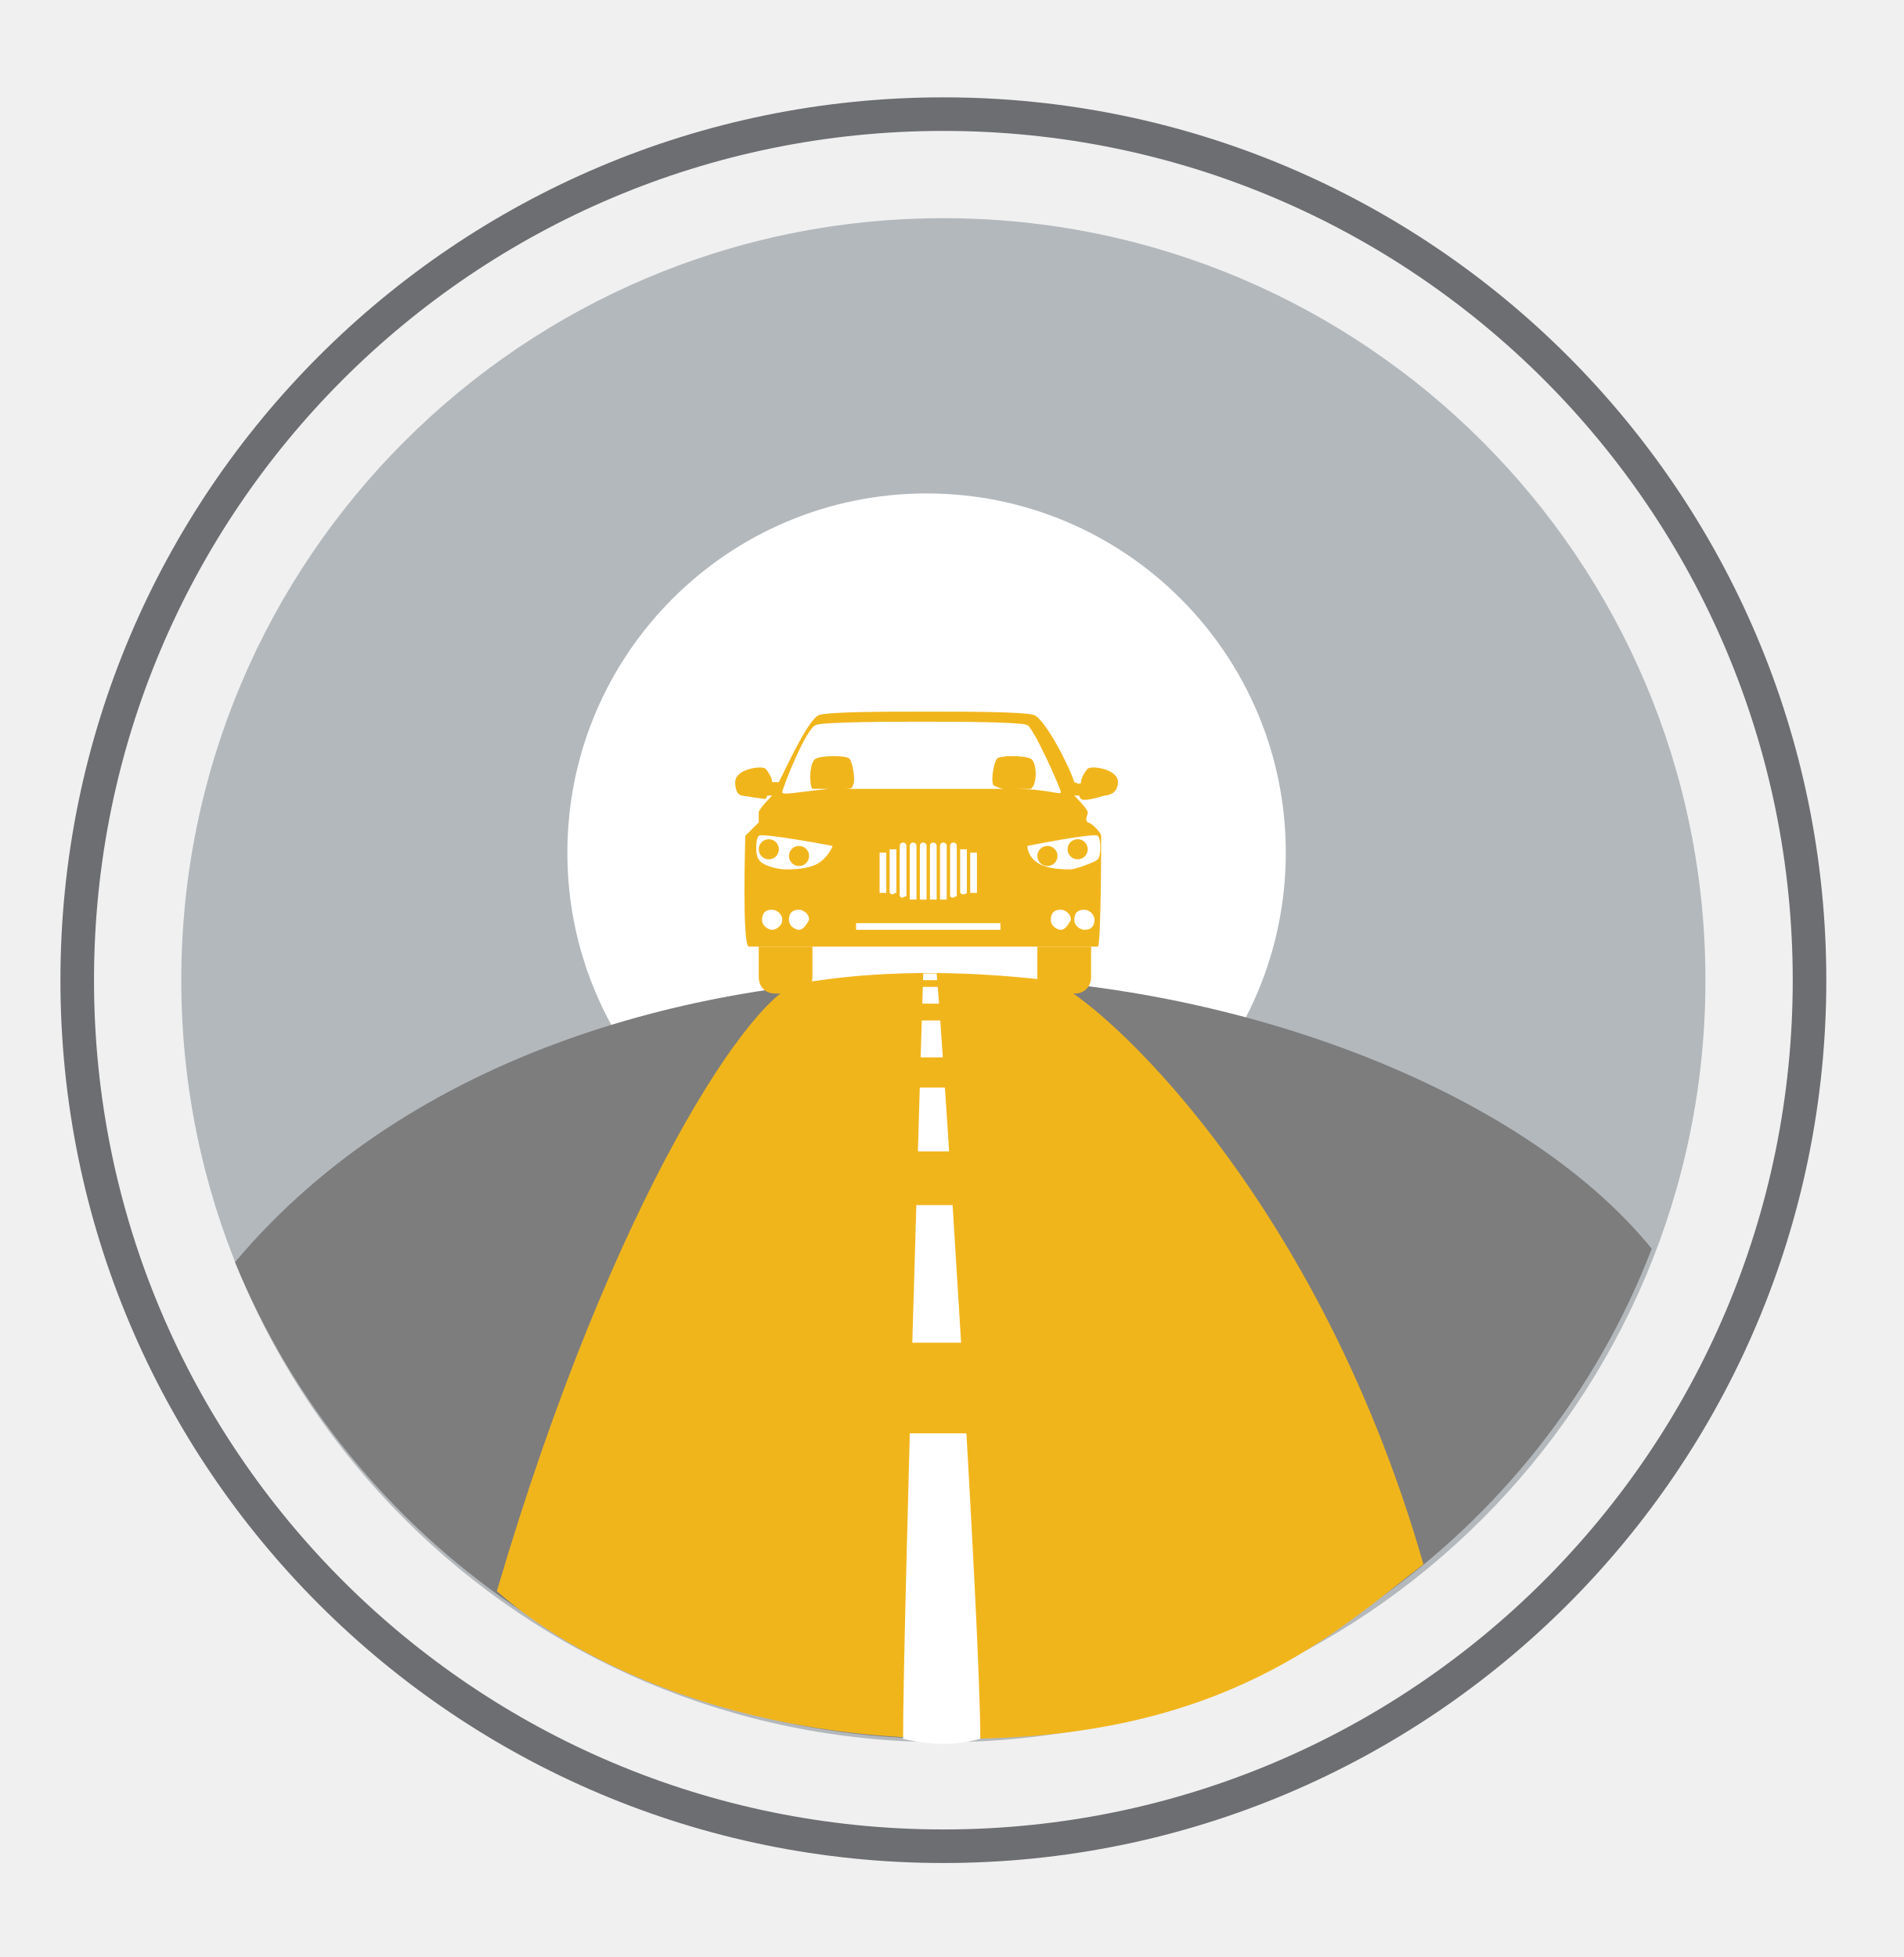
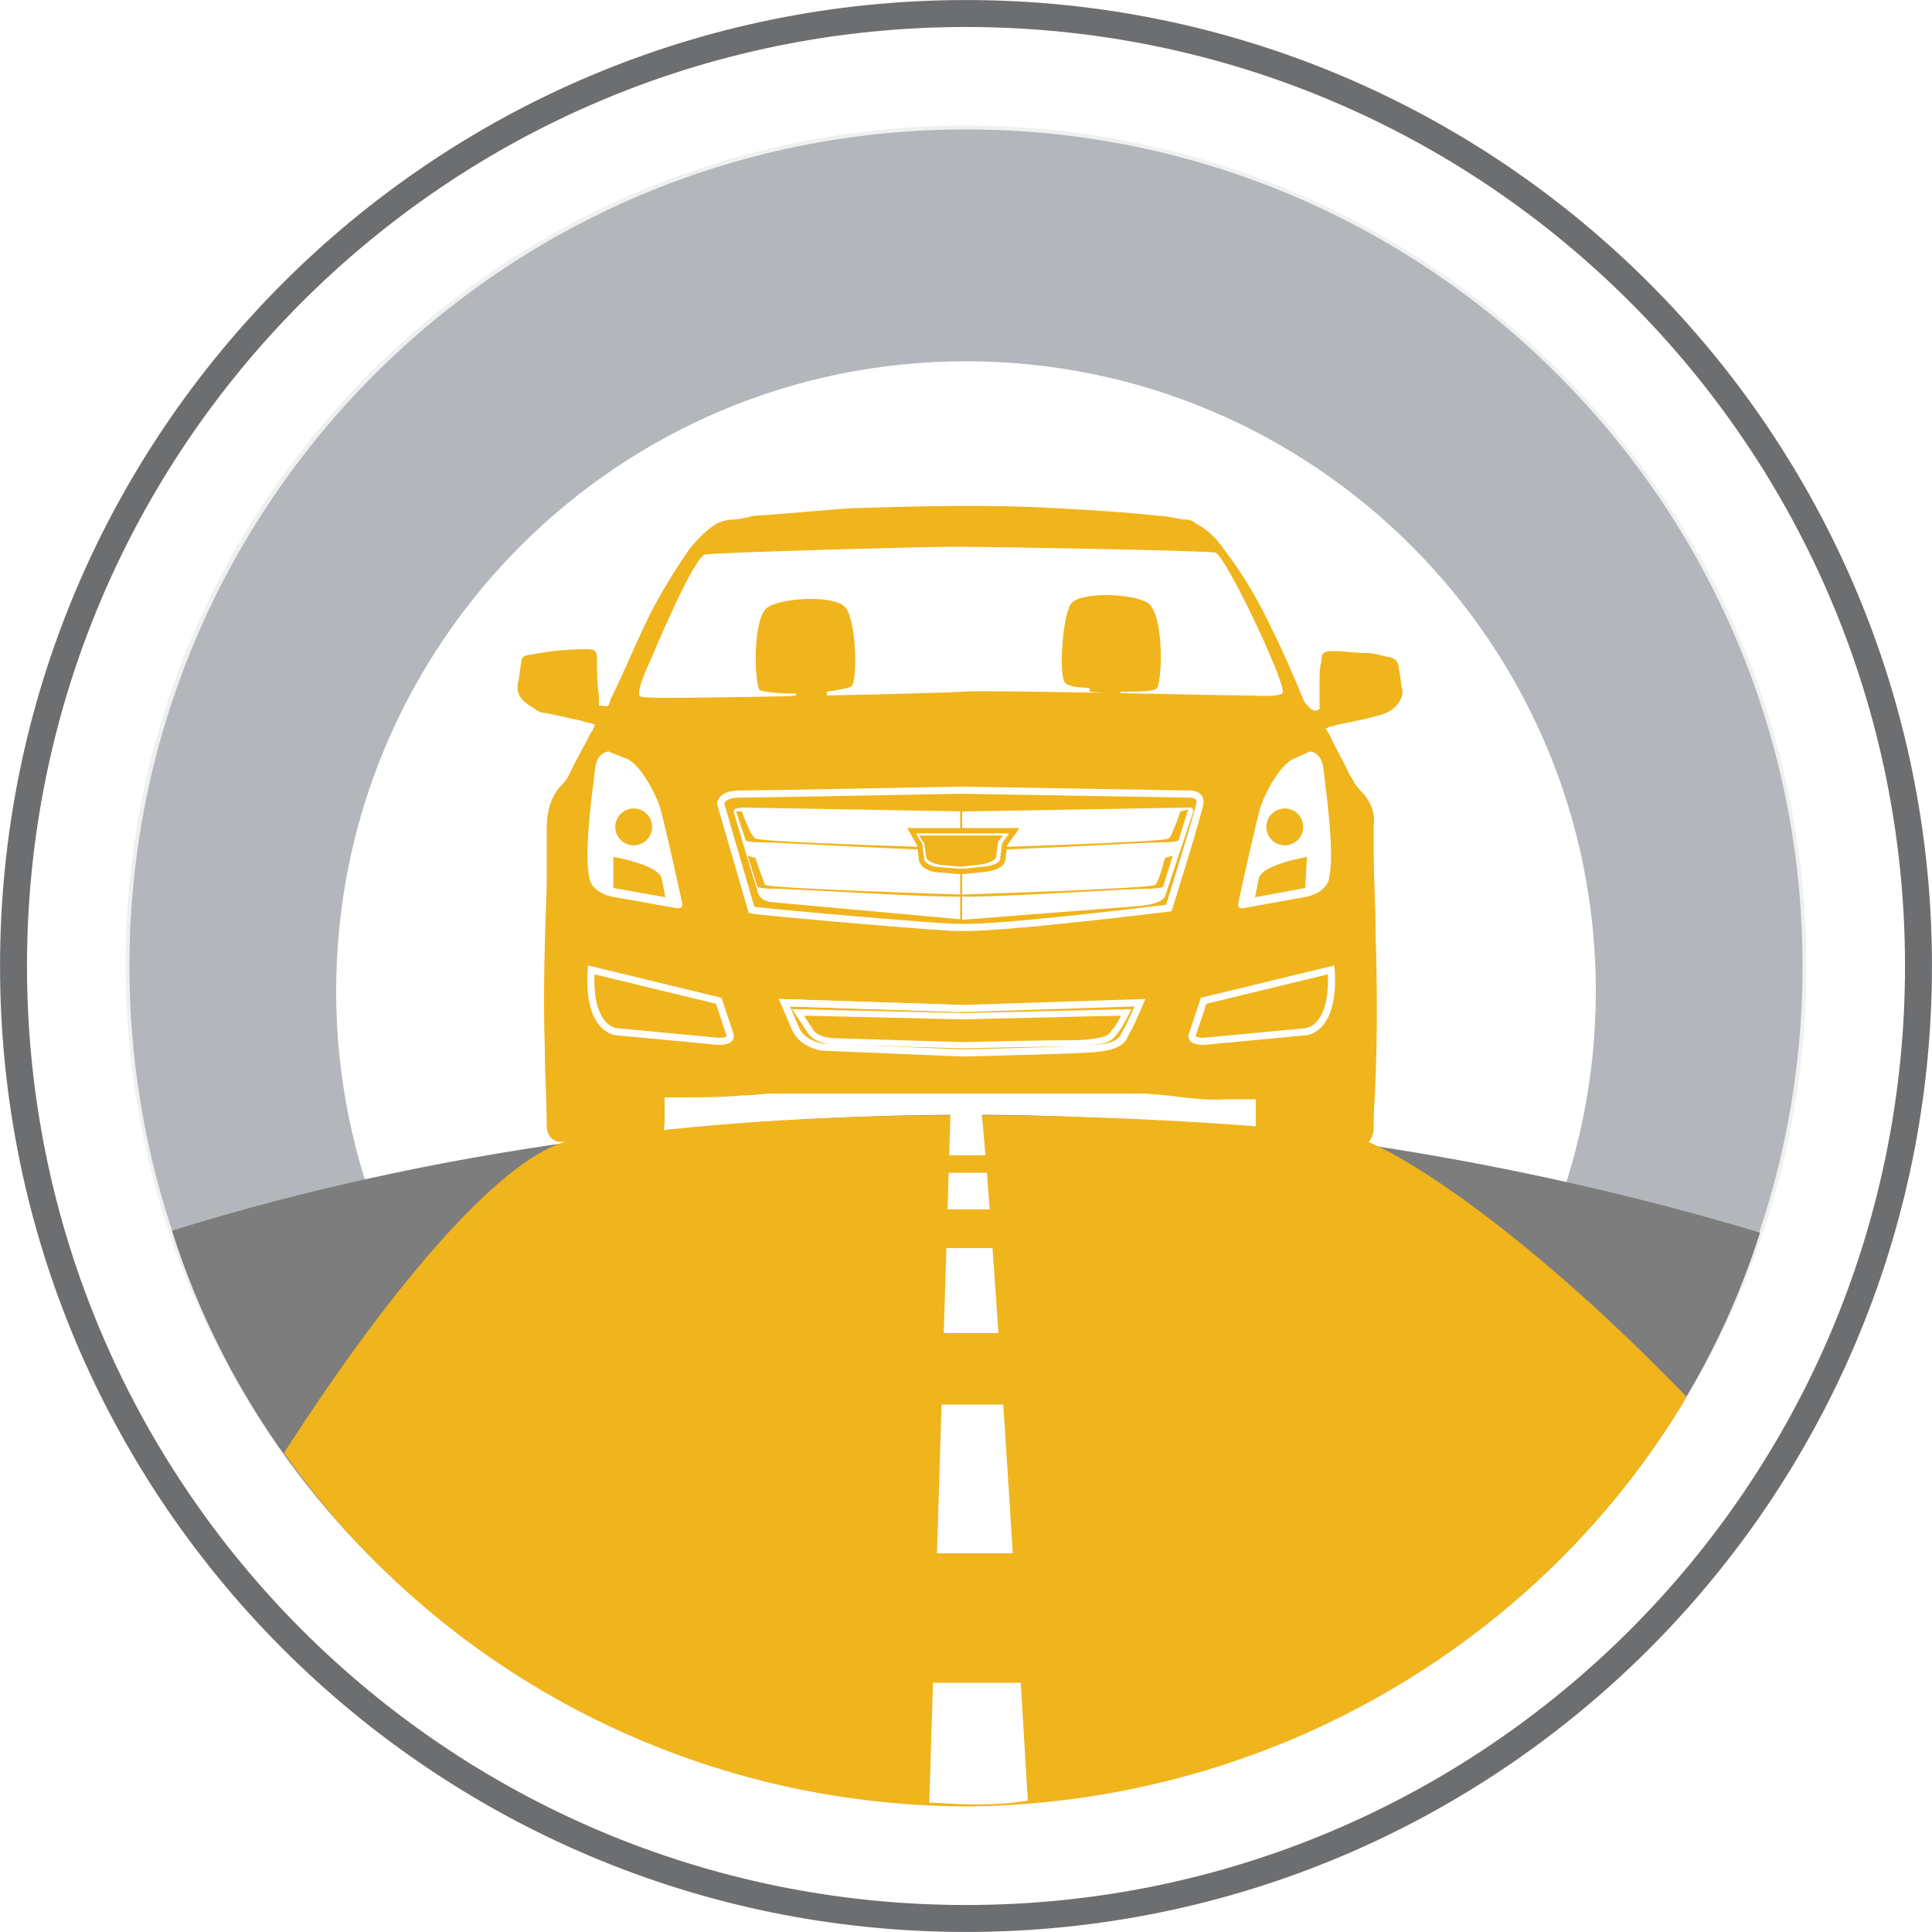
- <svg xmlns="http://www.w3.org/2000/svg" xmlns:xlink="http://www.w3.org/1999/xlink" version="1.1" x="0px" y="0px" viewBox="0 0 56.7 58.3" enable-background="new 0 0 56.7 58.3" xml:space="preserve">
-   <g id="Layer_1" display="none">
-     <g display="inline">
+ <svg xmlns="http://www.w3.org/2000/svg" version="1.1" x="0px" y="0px" viewBox="0 0 100 100" enable-background="new 0 0 100 100" xml:space="preserve">
+   <g id="corner_path">
+     <path fill="#FFFFFF" d="M0,0v100h100V0H0z M50,100C22.4,100,0,77.6,0,50C0,22.4,22.4,0,50,0c27.6,0,50,22.4,50,50S77.6,100,50,100z   " />
+   </g>
+   <g id="our_commitment">
+     <g>
+       <circle id="Path" class="grey_circle" fill="#B3B7BB" cx="50" cy="50" r="43.3" />
+       <path id="white_circle_3_" fill="#FFFFFF" d="M50,1.3C23.1,1.3,1.3,23.1,1.3,50c0,26.9,21.8,48.7,48.7,48.7    C77,98.6,98.8,76.9,98.8,50C98.8,23.1,77,1.3,50,1.3z M50,93.4C26,93.4,6.5,74,6.5,49.9C6.5,25.9,26,6.5,50,6.5    s43.5,19.5,43.5,43.5C93.5,74,74,93.4,50,93.4z" />
+       <circle class="out_circle" id="Outer_Stroke_3_" fill="none" stroke="#6D6E70" stroke-width="1.394" stroke-miterlimit="10" cx="50" cy="50" r="49.3" />
      <g>
-         <circle fill="#B3B8BC" cx="28.3" cy="29.3" r="22.7" />
-       </g>
-       <circle fill="none" stroke="#6D6E71" stroke-miterlimit="10" cx="28.3" cy="29.3" r="25.8" />
-       <g>
-         <g>
-           <defs>
-             <circle id="SVGID_1_" cx="28.3" cy="29.3" r="22.7" />
-           </defs>
-           <clipPath id="SVGID_2_">
-             <use xlink:href="#SVGID_1_" overflow="visible" />
-           </clipPath>
-           <path clip-path="url(#SVGID_2_)" fill="#898989" d="M35.2,16.7l18.4,10.8c0,0-3.6,21.3-4.5,20.8C48.2,47.9,38,53.4,38,53.4h-8.8      l2.7-35.1L35.2,16.7z" />
+         <path id="sun" fill="#FFFFFF" d="M82.6,51.3c0,18-14.6,32.6-32.6,32.6S17.4,69.3,17.4,51.3c0-18,14.6-32.6,32.6-32.6     S82.6,33.3,82.6,51.3" />
+         <path id="dark_grey" fill="#7D7D7D" d="M91.1,63.8c-13-3.9-27.1-6.1-40.9-6.1c-13.2,0-27.5,1.7-41.3,6     c5.4,17.1,21.8,29.6,41.1,29.6C69.4,93.3,85.7,80.8,91.1,63.8z" />
+         <path id="road" fill="#F0B41C" d="M87.3,72.3c-8.6-8.9-15.7-13.4-17.8-13.6c-12.6-1.3-28.1-1.4-39,0.3l-0.8,0     c-2.9,0.4-8.3,5.8-15,16.2c7.7,11,20.7,18.3,35.5,18.3C66,93.3,79.9,84.8,87.3,72.3z" />
+         <g id="road_lines">
+           <path fill="#FFFFFF" d="M49.2,57.5c0,0-0.5,16.5-1.1,35.8c1.9,0.1,3.2,0.2,5.1-0.1c-1-17-2-31.9-2.4-35.7      C50.2,57.4,49.2,57.5,49.2,57.5" />
+           <rect x="46.2" y="80.4" fill="#F0B41C" width="8.5" height="6.7" />
+           <rect x="46.2" y="69" fill="#F0B41C" width="8.5" height="3.7" />
+           <rect x="46.2" y="62.6" fill="#F0B41C" width="8.5" height="2" />
+           <rect x="46.2" y="59.8" fill="#F0B41C" width="8.5" height="0.9" />
        </g>
-         <g>
-           <defs>
-             <circle id="SVGID_3_" cx="28.3" cy="29.3" r="22.7" />
-           </defs>
-           <clipPath id="SVGID_4_">
-             <use xlink:href="#SVGID_3_" overflow="visible" />
-           </clipPath>
-           <g clip-path="url(#SVGID_4_)">
-             <path fill-rule="evenodd" clip-rule="evenodd" fill="#F1B51C" d="M28.3,15.6c-4.6,0-8.3,1.1-8.3,2.4v42.5h16.5V18       C36.6,16.7,32.9,15.6,28.3,15.6z" />
-             <g>
-               <defs>
-                 <path id="SVGID_5_" d="M34.5,79.9C22.2,70.1,9.9,62.3-2.2,56.4C3.4,47.2,9,38.4,14.7,30C27,37.7,39.3,47.3,51.3,58.9         C45.8,65.5,40.1,72.4,34.5,79.9z" />
-               </defs>
-               <clipPath id="SVGID_6_">
-                 <use xlink:href="#SVGID_5_" overflow="visible" />
-               </clipPath>
-               <path clip-path="url(#SVGID_6_)" fill-rule="evenodd" clip-rule="evenodd" fill="#CC992B" d="M28.3,19.2        c-4.6,0-8.3,1.1-8.3,2.4V64h16.5V21.5C36.6,20.2,32.9,19.2,28.3,19.2z" />
-             </g>
-             <path fill="#FFFFFF" d="M36.6,40.3c-1.6-1.1-4.9-1.6-8.3-1.6c-3.3,0-6.7,0.5-8.2,1.6v1.4h0c0-0.8,3.2-2,8.2-2s8.2,1.2,8.2,2h0       V40.3z" />
-             <g>
-               <path fill-rule="evenodd" clip-rule="evenodd" fill="#FFFFFF" d="M23,20.1c0,3.4,0,6.8,0,10.2c3.5-0.8,7.2-0.8,10.7,0        c0-3.4,0-6.8,0-10.2C30.1,19.2,26.5,19.2,23,20.1L23,20.1z M25.4,24.3c0-0.4,0-0.8,0-1.2c0-1.2,0.6-1.5,1.2-1.6        c0.6,0,1.2,0.1,1.2,0.9c0,0.2,0,0.4,0,0.5c-0.2,0-0.5,0-0.7,0c0-0.1,0-0.2,0-0.4c0-0.4-0.1-0.5-0.5-0.5        c-0.5,0-0.5,0.8-0.5,1.2c0,0.4,0,0.8,0,1.2c0,0.6,0,1,0.5,0.9c0.3,0,0.5-0.1,0.5-0.5c0-0.3,0-0.5,0-0.8c-0.2,0-0.3,0-0.5,0        c0-0.2,0-0.4,0-0.6c0.4,0,0.8,0,1.2-0.1c0,0.9,0,1.7,0,2.6c-0.2,0-0.4,0-0.7,0c0-0.1,0-0.2,0-0.3c-0.1,0.2-0.5,0.3-0.7,0.4        C25.3,26.3,25.4,25.6,25.4,24.3L25.4,24.3z M31.3,27.8c-2-0.3-3.9-0.3-5.9,0c0-0.4,0-0.8,0-1.2c2-0.3,3.9-0.2,5.9,0        C31.3,27,31.3,27.4,31.3,27.8L31.3,27.8z M31.3,26.3c-0.2,0-0.5-0.1-0.7-0.1c0-1,0-2,0-3c-0.2,1-0.4,2-0.6,3        c-0.2,0-0.4,0-0.6,0c-0.2-1-0.4-2-0.6-3c0,1,0,2,0,3c-0.2,0-0.5,0-0.7,0c0-1.5,0-3,0-4.5c0.3,0,0.6,0,0.9,0c0.2,1,0.4,2,0.6,3        c0.2-1,0.4-2,0.6-2.9c0.3,0,0.6,0.1,0.9,0.1C31.3,23.3,31.3,24.8,31.3,26.3L31.3,26.3z" />
-             </g>
-           </g>
-         </g>
-       </g>
-       <g>
-         <circle fill="#B3B8BC" cx="28.3" cy="29.3" r="22.7" />
-       </g>
-       <circle fill="none" stroke="#6D6E71" stroke-miterlimit="10" cx="28.3" cy="29.3" r="25.8" />
-       <g>
-         <g>
-           <defs>
-             <circle id="SVGID_7_" cx="28.3" cy="29.3" r="22.7" />
-           </defs>
-           <clipPath id="SVGID_8_">
-             <use xlink:href="#SVGID_7_" overflow="visible" />
-           </clipPath>
-           <path clip-path="url(#SVGID_8_)" fill="#898989" d="M35.2,16.7l18.4,10.8c0,0-3.6,21.3-4.5,20.8C48.2,47.9,38,53.4,38,53.4h-8.8      l2.7-35.1L35.2,16.7z" />
-         </g>
-         <g>
-           <defs>
-             <circle id="SVGID_9_" cx="28.3" cy="29.3" r="22.7" />
-           </defs>
-           <clipPath id="SVGID_10_">
-             <use xlink:href="#SVGID_9_" overflow="visible" />
-           </clipPath>
-           <g clip-path="url(#SVGID_10_)">
-             <path fill-rule="evenodd" clip-rule="evenodd" fill="#F1B51C" d="M28.3,15.6c-4.6,0-8.3,1.1-8.3,2.4v42.5h16.5V18       C36.6,16.7,32.9,15.6,28.3,15.6z" />
-             <g>
-               <defs>
-                 <path id="SVGID_11_" d="M34.5,79.9C22.2,70.1,9.9,62.3-2.2,56.4C3.4,47.2,9,38.4,14.7,30C27,37.7,39.3,47.3,51.3,58.9         C45.8,65.5,40.1,72.4,34.5,79.9z" />
-               </defs>
-               <clipPath id="SVGID_12_">
-                 <use xlink:href="#SVGID_11_" overflow="visible" />
-               </clipPath>
-               <path clip-path="url(#SVGID_12_)" fill-rule="evenodd" clip-rule="evenodd" fill="#CC992B" d="M28.3,19.2        c-4.6,0-8.3,1.1-8.3,2.4V64h16.5V21.5C36.6,20.2,32.9,19.2,28.3,19.2z" />
-             </g>
-             <path fill="#FFFFFF" d="M36.6,40.3c-1.6-1.1-4.9-1.6-8.3-1.6c-3.3,0-6.7,0.5-8.2,1.6v1.4h0c0-0.8,3.2-2,8.2-2s8.2,1.2,8.2,2h0       V40.3z" />
-             <g>
-               <path fill-rule="evenodd" clip-rule="evenodd" fill="#FFFFFF" d="M23,20.1c0,3.4,0,6.8,0,10.2c3.5-0.8,7.2-0.8,10.7,0        c0-3.4,0-6.8,0-10.2C30.1,19.2,26.5,19.2,23,20.1L23,20.1z M25.4,24.3c0-0.4,0-0.8,0-1.2c0-1.2,0.6-1.5,1.2-1.6        c0.6,0,1.2,0.1,1.2,0.9c0,0.2,0,0.4,0,0.5c-0.2,0-0.5,0-0.7,0c0-0.1,0-0.2,0-0.4c0-0.4-0.1-0.5-0.5-0.5        c-0.5,0-0.5,0.8-0.5,1.2c0,0.4,0,0.8,0,1.2c0,0.6,0,1,0.5,0.9c0.3,0,0.5-0.1,0.5-0.5c0-0.3,0-0.5,0-0.8c-0.2,0-0.3,0-0.5,0        c0-0.2,0-0.4,0-0.6c0.4,0,0.8,0,1.2-0.1c0,0.9,0,1.7,0,2.6c-0.2,0-0.4,0-0.7,0c0-0.1,0-0.2,0-0.3c-0.1,0.2-0.5,0.3-0.7,0.4        C25.3,26.3,25.4,25.6,25.4,24.3L25.4,24.3z M31.3,27.8c-2-0.3-3.9-0.3-5.9,0c0-0.4,0-0.8,0-1.2c2-0.3,3.9-0.2,5.9,0        C31.3,27,31.3,27.4,31.3,27.8L31.3,27.8z M31.3,26.3c-0.2,0-0.5-0.1-0.7-0.1c0-1,0-2,0-3c-0.2,1-0.4,2-0.6,3        c-0.2,0-0.4,0-0.6,0c-0.2-1-0.4-2-0.6-3c0,1,0,2,0,3c-0.2,0-0.5,0-0.7,0c0-1.5,0-3,0-4.5c0.3,0,0.6,0,0.9,0c0.2,1,0.4,2,0.6,3        c0.2-1,0.4-2,0.6-2.9c0.3,0,0.6,0.1,0.9,0.1C31.3,23.3,31.3,24.8,31.3,26.3L31.3,26.3z" />
-             </g>
-           </g>
-         </g>
-       </g>
-     </g>
-   </g>
-   <g id="Layer_2" display="none">
-     <g display="inline">
-       <g>
-         <circle fill="#B3B8BC" cx="28.3" cy="29.2" r="22.7" />
-       </g>
-       <circle fill="none" stroke="#6D6E71" stroke-miterlimit="10" cx="28.3" cy="29.2" r="25.8" />
-       <g>
-         <g>
-           <defs>
-             <circle id="SVGID_13_" cx="28.3" cy="29.2" r="22.9" />
-           </defs>
-           <clipPath id="SVGID_14_">
-             <use xlink:href="#SVGID_13_" overflow="visible" />
-           </clipPath>
-           <polygon clip-path="url(#SVGID_14_)" fill="#8C9299" points="53.4,26.8 30.5,13.4 25.6,54.3 42.7,55.7 56.3,31.2     " />
-         </g>
-         <g>
-           <defs>
-             <circle id="SVGID_15_" cx="28.3" cy="29.2" r="22.9" />
-           </defs>
-           <clipPath id="SVGID_16_">
-             <use xlink:href="#SVGID_15_" overflow="visible" />
-           </clipPath>
-           <g clip-path="url(#SVGID_16_)">
-             <path fill="#F1B51C" d="M39.5,31.7l-5.3-2.4l0,0c-1.5-1.3-3.7-2.1-6.1-2.4h0c-2.3,0.5-4.1,1.2-5.5,2.3l0,0l-5.5,2.4l1,22.8       l3.8,0.1v16.9H27V53.6h2.9v17.8H35v-17l3.2-0.2L39.5,31.7z" />
-             <path fill="#F1B51C" d="M23.5,23.2h-0.7c-0.5,0-0.9-0.4-0.9-0.9v-1.5c0-0.5,0.4-0.9,0.9-0.9h0.7c0.5,0,0.9,0.4,0.9,0.9v1.5       C24.5,22.8,24,23.2,23.5,23.2z" />
-             <path fill="#F1B51C" d="M32.9,23.2h-0.7c-0.5,0-0.9-0.4-0.9-0.9v-1.5c0-0.5,0.4-0.9,0.9-0.9h0.7c0.5,0,0.9,0.4,0.9,0.9v1.5       C33.9,22.8,33.4,23.2,32.9,23.2z" />
-             <polygon fill="#FFFFFF" points="25.5,27.7 24.5,29.7 28,46.4 31.7,29.8 30.5,27.7      " />
-             <polygon fill="#CC992B" points="29.2,30.2 26.9,30.2 26,27.7 30.1,27.7      " />
-             <path fill="#F1B51C" d="M22.9,24.8v-5.1c0-2.4,2-4.4,4.4-4.4h1.1c2.4,0,4.4,2,4.4,4.4v5.1c0,1.2-2.5,4.2-5,4.2       C25.4,29,22.9,26,22.9,24.8z" />
-             <g>
-               <defs>
-                 <polygon id="SVGID_17_" points="25.5,27.7 24.5,29.7 28,46.4 31.7,29.8 30.5,27.7        " />
-               </defs>
-               <clipPath id="SVGID_18_">
-                 <use xlink:href="#SVGID_17_" overflow="visible" />
-               </clipPath>
-               <polygon clip-path="url(#SVGID_18_)" fill="#CC992B" points="29.5,46 28.1,47.2 26.6,46 27.1,30.8 29.1,30.8       " />
-             </g>
-             <path fill="#FFFFFF" d="M22.3,19.1c-0.1-0.3-0.7-1.6-0.4-2.9c0.4-1.7,1.7-1.2,1.7-1.2s0.3-1.7,2.1-1.8c0.7,0,4.9-1.2,6.9,2.1       c0.7,1.2,0.3,5,0.3,5s-0.7-2.1-1.6-2.2c-1.7-0.2-1.9,0.8-3.5,0.6c-1.7-0.2-3.2-1.9-3.2-1.9s-0.1,1.1-0.6,1.9       c-0.6,0.8-0.7,2.2-0.7,2.2L22.3,19.1z" />
-           </g>
-         </g>
-       </g>
-     </g>
-   </g>
-   <g id="Layer_3" display="none">
-     <g display="inline">
-       <g>
-         <circle fill="#B3B8BC" cx="28.1" cy="29.2" r="22.7" />
-       </g>
-       <circle fill="none" stroke="#6D6E71" stroke-miterlimit="10" cx="28.1" cy="29.2" r="25.8" />
-       <g>
-         <g>
-           <defs>
-             <circle id="SVGID_19_" cx="28.3" cy="29.2" r="22.7" />
-           </defs>
-           <clipPath id="SVGID_20_">
-             <use xlink:href="#SVGID_19_" overflow="visible" />
-           </clipPath>
-           <path clip-path="url(#SVGID_20_)" fill="#7D7D7D" d="M59,35.4c0,0-11.9-6.6-12.1-6.6s-32.8-2-32.8-2l1,7.4l31,18.2L59,35.4" />
-         </g>
-         <g>
-           <path fill="#F1B51C" d="M9.9,26.3c0,0-0.1,2.1-0.3,2.4C9.5,29,8.9,30,8.9,30.5c0,0.5,0.9,1.5,1.4,1.8c0.5,0.3,4.1,0.6,4.1,0.6      l28.9,0.6l4.8-0.6c0,0,0.3-3-1.1-4c-1.4-1-5.4-1.5-8-1.8s-5.2-2.3-7.6-3.1c-2.4-0.8-7.4-1.1-9.9-0.8s-7.1,2.4-8.3,2.7      S9.9,26.3,9.9,26.3z" />
-           <circle fill="#CC992B" cx="17" cy="32.6" r="2.8" />
-           <circle fill="#CC992B" cx="39.9" cy="32.6" r="2.8" />
-           <path fill="#FFFFFF" d="M21.8,24.4c0.9-0.2,3.9-1.3,8.5-0.2c1.6,0.4,3.7,1.6,3.7,1.6L33.1,27l-16-0.5      C17,26.5,20.9,24.6,21.8,24.4z" />
-           <rect x="25.1" y="23.4" transform="matrix(0.9595 -0.2816 0.2816 0.9595 -6.1232 8.2089)" fill="#F1B51C" width="0.9" height="4.1" />
-           <path fill="#FFFFFF" d="M44.3,28.5c0,0,2.2,0.1,2.6,0.8c0.4,0.7,0.5,0.8,0.5,0.8s-1.9-0.1-2.2-0.3      C44.7,29.7,44.3,28.5,44.3,28.5z" />
-           <circle fill="#FFFFFF" cx="17" cy="32.6" r="1.1" />
-           <circle fill="#FFFFFF" cx="39.9" cy="32.6" r="1.1" />
-           <line fill="none" stroke="#FFFFFF" stroke-width="0.202" stroke-linecap="round" stroke-miterlimit="10" x1="22.5" y1="31.9" x2="34.6" y2="32.3" />
-           <path fill="#FFFFFF" d="M10.4,27l-0.1,1.5h1.3c0,0,0.8-0.8,0.9-1C12.6,27.3,10.4,27,10.4,27z" />
-         </g>
-       </g>
-     </g>
-   </g>
-   <g id="Layer_4">
-     <g>
-       <g>
-         <circle fill="#B3B8BC" cx="28.1" cy="29.2" r="22.7" />
-       </g>
-       <circle fill="none" stroke="#6D6E71" stroke-miterlimit="10" cx="28.1" cy="29.2" r="25.8" />
-       <g>
-         <g>
-           <circle fill="#FFFFFF" cx="27.6" cy="25.4" r="10.7" />
-           <path fill="#7D7D7D" d="M49.2,37.2c-3.3,8.6-11.7,14.6-21.1,14.6c-9.5,0-17.7-5.9-21.1-14.2c5.3-6.3,13.9-8.5,21.1-8.5      C36.5,29.1,45.3,32.4,49.2,37.2z" />
-           <path fill="#F1B51C" d="M23.8,29.3c2.3-0.4,4.8-0.4,7.4-0.1c1,0.1,7.9,5.9,11.2,17.4c-2.6,2-5.9,5.2-13.8,5.2      c-7.5,0-12-2.8-13.8-4.4C18.3,35.5,22.5,29.5,23.8,29.3z" />
-           <g>
-             <g>
-               <ellipse fill="#F1B51C" cx="32.1" cy="25.3" rx="0.3" ry="0.3" />
-               <circle fill="#F1B51C" cx="31.2" cy="25.5" r="0.3" />
-               <ellipse fill="#F1B51C" cx="22.9" cy="25.3" rx="0.3" ry="0.3" />
-               <circle fill="#F1B51C" cx="23.8" cy="25.5" r="0.3" />
-             </g>
-             <path fill="#F1B51C" d="M33.3,23.3c0-0.4-0.8-0.5-0.9-0.4c-0.1,0.1-0.2,0.3-0.2,0.4c0,0.1-0.2,0-0.2,0c-0.2-0.6-0.9-1.9-1.2-2       c-0.3-0.1-2.2-0.1-2.8-0.1v0c-0.1,0-0.6,0-0.8,0v0c-0.6,0-2.5,0-2.8,0.1c-0.3,0.1-0.9,1.4-1.2,2c0,0-0.2,0-0.2,0       c0-0.1-0.1-0.3-0.2-0.4c-0.1-0.1-0.9,0-0.9,0.4c0,0.4,0.2,0.4,0.2,0.4s0.6,0.1,0.7,0.1c0.1-0.1,0-0.1,0.1-0.1       c0.1,0,0.1,0,0.1,0s-0.4,0.4-0.4,0.5c0,0.1,0,0.3,0,0.3c-0.1,0.1-0.4,0.4-0.4,0.4c0,0.1-0.1,3.2,0.1,3.3c0,0,0,0,0.1,0       c0,0,0,0,0,0h3.2c1.2,0,2.7,0,3.8,0h3.2c0,0,0,0,0,0c0,0,0.1,0,0.1,0c0.1,0,0.1-3.2,0.1-3.3c0-0.1-0.3-0.4-0.4-0.4       c-0.1-0.1,0-0.2,0-0.3c0-0.1-0.4-0.5-0.4-0.5s0,0,0.1,0c0.1,0,0,0,0.1,0.1c0.1,0.1,0.7-0.1,0.7-0.1S33.3,23.7,33.3,23.3z        M23,27.7c-0.1,0-0.3-0.1-0.3-0.3c0-0.2,0.1-0.3,0.3-0.3c0.1,0,0.3,0.1,0.3,0.3C23.3,27.6,23.1,27.7,23,27.7z M23.8,27.7       c-0.1,0-0.3-0.1-0.3-0.3c0-0.2,0.1-0.3,0.3-0.3c0.1,0,0.3,0.1,0.3,0.3C24,27.6,23.9,27.7,23.8,27.7z M24.4,25.7       c-0.3,0.2-0.8,0.2-1,0.2c-0.2,0-0.7-0.1-0.8-0.3c-0.1-0.1-0.1-0.6,0-0.7c0.1-0.1,2.2,0.3,2.2,0.3S24.7,25.5,24.4,25.7z        M29.8,27.7h-4.3c0,0,0,0,0-0.1c0,0,0-0.1,0-0.1h4.3C29.8,27.6,29.8,27.6,29.8,27.7C29.8,27.7,29.8,27.7,29.8,27.7z M26.2,26.6       v-1.2c0,0,0,0,0.1,0c0,0,0.1,0,0.1,0v1.2C26.3,26.6,26.3,26.6,26.2,26.6C26.2,26.6,26.2,26.6,26.2,26.6z M26.5,26.6v-1.3       c0,0,0,0,0.1,0c0,0,0.1,0,0.1,0v1.3C26.6,26.6,26.6,26.7,26.5,26.6C26.5,26.7,26.5,26.6,26.5,26.6z M26.8,26.7v-1.5       c0,0,0-0.1,0.1-0.1c0,0,0.1,0,0.1,0.1v1.5C26.9,26.7,26.9,26.8,26.8,26.7C26.8,26.8,26.8,26.7,26.8,26.7z M27.1,26.8v-1.6       c0,0,0-0.1,0.1-0.1c0,0,0.1,0,0.1,0.1v1.6C27.2,26.8,27.2,26.8,27.1,26.8C27.1,26.8,27.1,26.8,27.1,26.8z M27.4,26.8v-1.6       c0,0,0-0.1,0.1-0.1c0,0,0.1,0,0.1,0.1v1.6C27.5,26.8,27.5,26.8,27.4,26.8C27.4,26.8,27.4,26.8,27.4,26.8z M27.7,26.8v-1.6       c0,0,0-0.1,0.1-0.1c0,0,0.1,0,0.1,0.1v1.6C27.8,26.8,27.8,26.8,27.7,26.8C27.7,26.8,27.7,26.8,27.7,26.8z M28,26.8v-1.6       c0,0,0-0.1,0.1-0.1c0,0,0.1,0,0.1,0.1v1.6C28.1,26.8,28.1,26.8,28,26.8C28,26.8,28,26.8,28,26.8z M28.3,26.7v-1.5       c0,0,0-0.1,0.1-0.1c0,0,0.1,0,0.1,0.1v1.5C28.4,26.7,28.4,26.8,28.3,26.7C28.3,26.8,28.3,26.7,28.3,26.7z M28.6,26.6v-1.3       c0,0,0,0,0.1,0c0,0,0.1,0,0.1,0v1.3C28.8,26.6,28.7,26.7,28.6,26.6C28.7,26.7,28.6,26.6,28.6,26.6z M28.9,26.6v-1.2       c0,0,0,0,0.1,0c0,0,0.1,0,0.1,0v1.2C29.1,26.6,29,26.6,28.9,26.6C29,26.6,28.9,26.6,28.9,26.6z M30.7,22.6       c-0.2-0.1-0.9-0.1-1,0c-0.1,0.1-0.2,0.7-0.1,0.8c0,0,0.2,0.1,0.3,0.1l0,0c-0.5,0-1.1,0-1.9,0c-0.2,0-0.8,0-1,0       c-0.8,0-1.4,0-1.9,0l0,0c0.2,0,0.3,0,0.3-0.1c0.1-0.1,0-0.7-0.1-0.8c-0.1-0.1-0.8-0.1-1,0c-0.2,0.1-0.2,0.8-0.1,0.9       c0,0,0.2,0,0.5,0l0,0c-1,0.1-1.4,0.2-1.4,0.1c0-0.1,0.7-1.9,1-2c0.2-0.1,2.5-0.1,2.8-0.1c0.1,0,0.7,0,0.7,0       c0.4,0,2.6,0,2.8,0.1c0.2,0.1,1,1.9,1,2c0,0.1-0.4-0.1-1.4-0.1l0,0c0.2,0,0.4,0,0.5,0C30.9,23.4,30.9,22.7,30.7,22.6z        M31.6,27.7c-0.1,0-0.3-0.1-0.3-0.3c0-0.2,0.1-0.3,0.3-0.3c0.1,0,0.3,0.1,0.3,0.3C31.8,27.6,31.7,27.7,31.6,27.7z M32.3,27.7       c-0.1,0-0.3-0.1-0.3-0.3c0-0.2,0.1-0.3,0.3-0.3c0.1,0,0.3,0.1,0.3,0.3C32.6,27.6,32.5,27.7,32.3,27.7z M32.7,24.9       c0.1,0.1,0.1,0.6,0,0.7c-0.1,0.1-0.7,0.3-0.8,0.3c-0.2,0-0.7,0-1-0.2c-0.3-0.2-0.3-0.5-0.3-0.5S32.6,24.8,32.7,24.9z" />
-             <path fill="#F1B51C" d="M22.6,28.2v0.9c0,0.3,0.2,0.5,0.5,0.5h0.6c0.3,0,0.5-0.2,0.5-0.5v-0.9H22.6z" />
-             <path fill="#F1B51C" d="M30.9,28.2v0.9c0,0.3,0.2,0.5,0.5,0.5h0.6c0.3,0,0.5-0.2,0.5-0.5v-0.9H30.9z" />
-           </g>
-           <path fill="#FFFFFF" d="M27.5,29c0,0-0.6,19.4-0.6,22.8c0.8,0.2,1.6,0.2,2.3,0c0-3.4-1.1-20.6-1.3-22.8C27.8,29,27.5,29,27.5,29      z" />
-           <rect x="26.8" y="40" fill="#F1B51C" width="2.1" height="2.7" />
-           <rect x="26.8" y="34.3" fill="#F1B51C" width="2.1" height="1.6" />
-           <rect x="26.8" y="31.5" fill="#F1B51C" width="2.1" height="0.9" />
-           <rect x="26.8" y="29.9" fill="#F1B51C" width="2.1" height="0.5" />
-           <rect x="26.8" y="29.2" fill="#F1B51C" width="2.1" height="0.2" />
+         <g id="inner_car">
+           <path fill-rule="evenodd" clip-rule="evenodd" fill="#F0B41C" d="M68.3,36.7c0-0.5,0-0.9,0-1.4c0-0.4,0-0.7,0.1-1.1      c0-0.4,0.1-0.5,0.6-0.5c0.6,0,1.1,0.1,1.7,0.1c0.4,0,0.7,0.1,1.1,0.2c0.3,0,0.6,0.2,0.6,0.6c0.1,0.4,0.1,0.8,0.2,1.2      c0,0.3-0.2,0.6-0.4,0.8c-0.3,0.3-0.7,0.4-1.1,0.5c-0.7,0.2-1.5,0.3-2.2,0.5c-0.1,0-0.2,0.1-0.3,0.1c0.1,0.1,0.1,0.2,0.2,0.3      c0.3,0.7,0.7,1.3,1,2c0.2,0.3,0.3,0.6,0.6,0.9c0.5,0.5,0.8,1.1,0.7,1.9c0,0.4,0,0.8,0,1.2c0,1.4,0.1,2.8,0.1,4.3      c0.1,3.2,0.1,6.4-0.1,9.5c0,0.2,0,0.4,0,0.6c0,0.5-0.3,0.9-0.8,1c-0.4,0-0.8,0-1.2,0c-1,0-2,0-3,0c-0.1,0-0.3,0-0.4,0      C65.2,59.2,65,59,65,58.5c0-0.2,0-0.4,0-0.5c0-0.3,0-0.7,0-1.1c-0.2,0-0.4,0-0.6,0c-0.3,0-0.7,0-1,0c-1.5,0.1-3-0.3-4.5-0.3      c-6.3,0-12.5,0-18.8,0c-0.6,0-1.1,0.1-1.7,0.1c-1.1,0.1-2.3,0.1-3.4,0.1c-0.2,0-0.3,0-0.6,0c0,0.4,0,0.8,0,1.1      c0,1-0.2,1.2-1.2,1.2c-1.3,0-2.5,0-3.8,0c-0.2,0-0.3,0-0.5,0c-0.4-0.1-0.6-0.4-0.6-0.8c0-1.3-0.1-2.6-0.1-4      c-0.1-2.8,0-5.7,0.1-8.5c0-1,0-1.9,0-2.9c0-0.9,0.2-1.7,0.8-2.3c0.3-0.3,0.4-0.6,0.6-1c0.3-0.6,0.6-1.1,0.9-1.7      c0.1-0.1,0.1-0.2,0.2-0.4c-0.3-0.1-0.5-0.1-0.7-0.2c-0.6-0.1-1.3-0.3-1.9-0.4c-0.2,0-0.4-0.1-0.5-0.2c-0.5-0.3-1-0.6-0.9-1.3      c0.1-0.4,0.1-0.8,0.2-1.2c0-0.2,0.2-0.3,0.4-0.3c1-0.2,2-0.3,3-0.3c0.4,0,0.5,0.1,0.5,0.5c0,0.6,0,1.3,0.1,1.9      c0,0.2,0,0.3,0,0.5c0.5,0.1,0.5,0.1,0.6-0.3c0.6-1.2,1.1-2.4,1.7-3.7c0.7-1.5,1.5-2.8,2.4-4.1c0.4-0.5,0.9-1,1.4-1.3      c0.2-0.1,0.5-0.2,0.7-0.2c0.4,0,0.8-0.1,1.2-0.2c1.7-0.1,3.5-0.3,5.2-0.4c3.5-0.1,6.9-0.2,10.4,0c1.8,0.1,3.6,0.2,5.4,0.4      c0.5,0,1,0.2,1.5,0.2c0.1,0,0.3,0.1,0.4,0.2c0.6,0.3,1.1,0.8,1.5,1.4c1,1.3,1.8,2.7,2.5,4.2c0.6,1.2,1.1,2.4,1.6,3.6      C67.8,36.7,68,36.9,68.3,36.7z" />
+           <path fill="none" stroke="#FFFFFF" stroke-width="0.369" stroke-miterlimit="10" d="M38.9,47.1l-1.6-5.5c0,0,0-0.5,1-0.5      c1,0,11.4-0.2,11.4-0.2l11.9,0.2c0,0,0.6,0,0.5,0.5C62,42.2,60.5,47,60.5,47s-8.9,1.1-10.8,1C49.7,48.1,39.3,47.2,38.9,47.1z" />
+           <path fill="#FFFFFF" d="M40,46.7c0,0-0.7,0-0.8-0.6c-0.2-0.6-1.2-4-1.2-4s-0.2-0.3,0.5-0.3l11.4,0.2l11.6-0.2      c0,0,0.4-0.1,0.2,0.4l-1.4,4.2c0,0-0.1,0.4-1.4,0.5l-9,0.7L40,46.7z" />
+           <path fill="#FFFFFF" d="M33.1,36c0,0-0.2-0.2,0.6-1.9c0,0,2.2-5.3,2.8-5.4c0.6-0.1,10.9-0.4,13-0.4c2.1,0,12.9,0.2,13.4,0.3      c0.5,0.1,3.5,6.4,3.5,7.2c0,0,0.2,0.3-1.6,0.2C63,36,51.2,35.7,49.9,35.8c-1.3,0.1-15.8,0.4-16.3,0.3C33.1,36.1,33.1,36,33.1,36      z" />
+           <path fill-rule="evenodd" clip-rule="evenodd" fill="#FFFFFF" d="M31.5,38.9c0,0-0.6,0-0.7,0.9c-0.1,0.9-0.6,4.3-0.3,5.6      c0,0,0,0.7,1.1,1L35,47c0,0,0.4,0.1,0.3-0.3c0,0-1-4.6-1.2-5.1c0,0-0.7-1.8-1.6-2.3L31.5,38.9z" />
+           <path fill="none" stroke="#FFFFFF" stroke-width="0.369" stroke-miterlimit="10" d="M30.6,50.2l6.6,1.6l0.6,1.8      c0,0,0.1,0.3-0.6,0.3l-5.3-0.5C31.9,53.4,30.4,53.3,30.6,50.2z" />
+           <path fill="none" stroke="#FFFFFF" stroke-width="0.369" stroke-miterlimit="10" d="M68.9,50.2l-6.6,1.6l-0.6,1.8      c0,0-0.1,0.3,0.6,0.3l5.3-0.5C67.6,53.4,69.1,53.3,68.9,50.2z" />
+           <path fill="none" stroke="#FFFFFF" stroke-width="0.369" stroke-miterlimit="10" d="M40.6,51.9l9.2,0.3l9.2-0.3      c0,0-0.5,1.2-0.7,1.5c-0.2,0.3-0.1,0.8-2,0.9c-1.9,0.1-6.5,0.2-6.5,0.2l-7.2-0.3c0,0-1-0.1-1.4-0.9L40.6,51.9z" />
+           <polyline fill="none" stroke="#FFFFFF" stroke-width="0.369" stroke-miterlimit="10" points="41.2,53.3 40.6,51.9 49.7,52.2           " />
+           <path fill="none" stroke="#FFFFFF" stroke-width="0.324" stroke-miterlimit="10" d="M41.3,52.4l8.5,0.2l8.5-0.2      c0,0-0.4,0.8-0.6,1c-0.2,0.2-0.1,0.5-1.9,0.6c-1.8,0-6,0.1-6,0.1l-6.6-0.2c0,0-1,0-1.3-0.6L41.3,52.4z" />
+           <path fill="none" stroke="#FFFFFF" stroke-width="9.236200e-02" stroke-miterlimit="10" d="M41.8,30.8" />
+           <path fill="#F0B41C" d="M40.8,36c0.7,0.1,1.3-0.1,2,0C42.1,35.9,41.4,36,40.8,36" />
+           <path fill="#F0B41C" d="M42.8,36l0-0.2c0.7-0.1,1.2-0.2,1.3-0.3c0.3-0.5,0.2-3.3-0.3-4c-0.4-0.7-3.2-0.6-4-0.1      C39,31.7,39,35,39.3,35.7c0.1,0.1,0.9,0.2,1.9,0.2l0,0.2c-0.1,0-0.3,0-0.4,0" />
+           <path fill="#F0B41C" d="M58.4,36c-0.1,0-0.3,0-0.4,0l0-0.2c1,0,1.8,0,1.9-0.2c0.3-0.7,0.3-3.9-0.5-4.4c-0.8-0.5-3.6-0.6-4,0.1      c-0.4,0.7-0.6,3.5-0.3,4c0.1,0.2,0.6,0.3,1.3,0.3l0,0.2" />
+           <circle fill="#F0B41C" stroke="#FFFFFF" stroke-width="9.236200e-02" stroke-miterlimit="10" cx="32.8" cy="42.8" r="1" />
+           <path fill="#F0B41C" stroke="#FFFFFF" stroke-width="9.236200e-02" stroke-miterlimit="10" d="M31.7,44.3c0,0,2.5,0.4,2.6,1.2      l0.2,1L31.7,46L31.7,44.3z" />
+           <path fill-rule="evenodd" clip-rule="evenodd" fill="#FFFFFF" d="M67.8,38.9c0,0,0.6,0,0.7,0.9c0.1,0.9,0.6,4.3,0.3,5.6      c0,0,0,0.7-1.1,1L64.4,47c0,0-0.4,0.1-0.3-0.3c0,0,1-4.6,1.2-5.1c0,0,0.7-1.8,1.6-2.3L67.8,38.9z" />
+           <circle fill="#F0B41C" stroke="#FFFFFF" stroke-width="9.236200e-02" stroke-miterlimit="10" cx="66.5" cy="42.8" r="1" />
+           <path fill="#F0B41C" stroke="#FFFFFF" stroke-width="9.236200e-02" stroke-miterlimit="10" d="M67.7,44.3c0,0-2.5,0.4-2.6,1.2      l-0.2,1l2.7-0.5L67.7,44.3z" />
+           <path fill="#F0B41C" d="M38.4,42h-0.3l0.5,1.5c0,0,0.1,0.1,0.9,0.1c0.8,0,9.4,0.5,10.3,0.4v-0.1c0,0-10.5-0.3-10.7-0.5      C38.8,43.2,38.4,42,38.4,42z" />
+           <path fill="#F0B41C" d="M61.1,42l0.4-0.1l-0.5,1.6c0,0-0.1,0.1-0.9,0.1c-0.8,0-9.4,0.5-10.3,0.4v-0.1c0,0,10.5-0.3,10.7-0.5      C60.7,43.2,61.1,42,61.1,42z" />
+           <path fill="#F0B41C" d="M39.1,44.4l-0.4-0.1l0.5,1.6c0,0,0.1,0.1,0.9,0.1c0.8,0,8.9,0.5,9.7,0.4v-0.1c0,0-9.9-0.3-10.2-0.5      C39.5,45.6,39.1,44.4,39.1,44.4z" />
+           <path fill="#F0B41C" d="M60.3,44.4l0.4-0.1l-0.5,1.6c0,0-0.1,0.1-0.9,0.1c-0.8,0-8.7,0.5-9.5,0.4v-0.1c0,0,9.7-0.3,10-0.5      C60,45.6,60.3,44.4,60.3,44.4z" />
+           <rect x="49.7" y="41.9" fill="#F0B41C" width="0.1" height="5.8" />
+           <path fill="#FFFFFF" stroke="#F0B41C" stroke-width="0.277" stroke-miterlimit="10" d="M47.2,43h2.6h2.7L52,43.7l-0.1,0.8      c0,0,0,0.4-1,0.5l-1,0.1c0,0-0.2,0-0.3,0L48.4,45c0,0-0.6-0.1-0.7-0.5l-0.1-0.8L47.2,43z" />
+           <path fill="#F0B41C" stroke="#FFFFFF" stroke-width="9.236200e-02" stroke-miterlimit="10" d="M47.5,43.2h2.2H52l-0.3,0.4      l-0.1,0.8c0,0-0.1,0.3-0.9,0.4l-0.9,0.1c0,0-0.2,0-0.2,0l-1-0.1c0,0-0.6-0.1-0.7-0.4l-0.1-0.7L47.5,43.2z" />
        </g>
      </g>
    </g>
  </g>
</svg>
